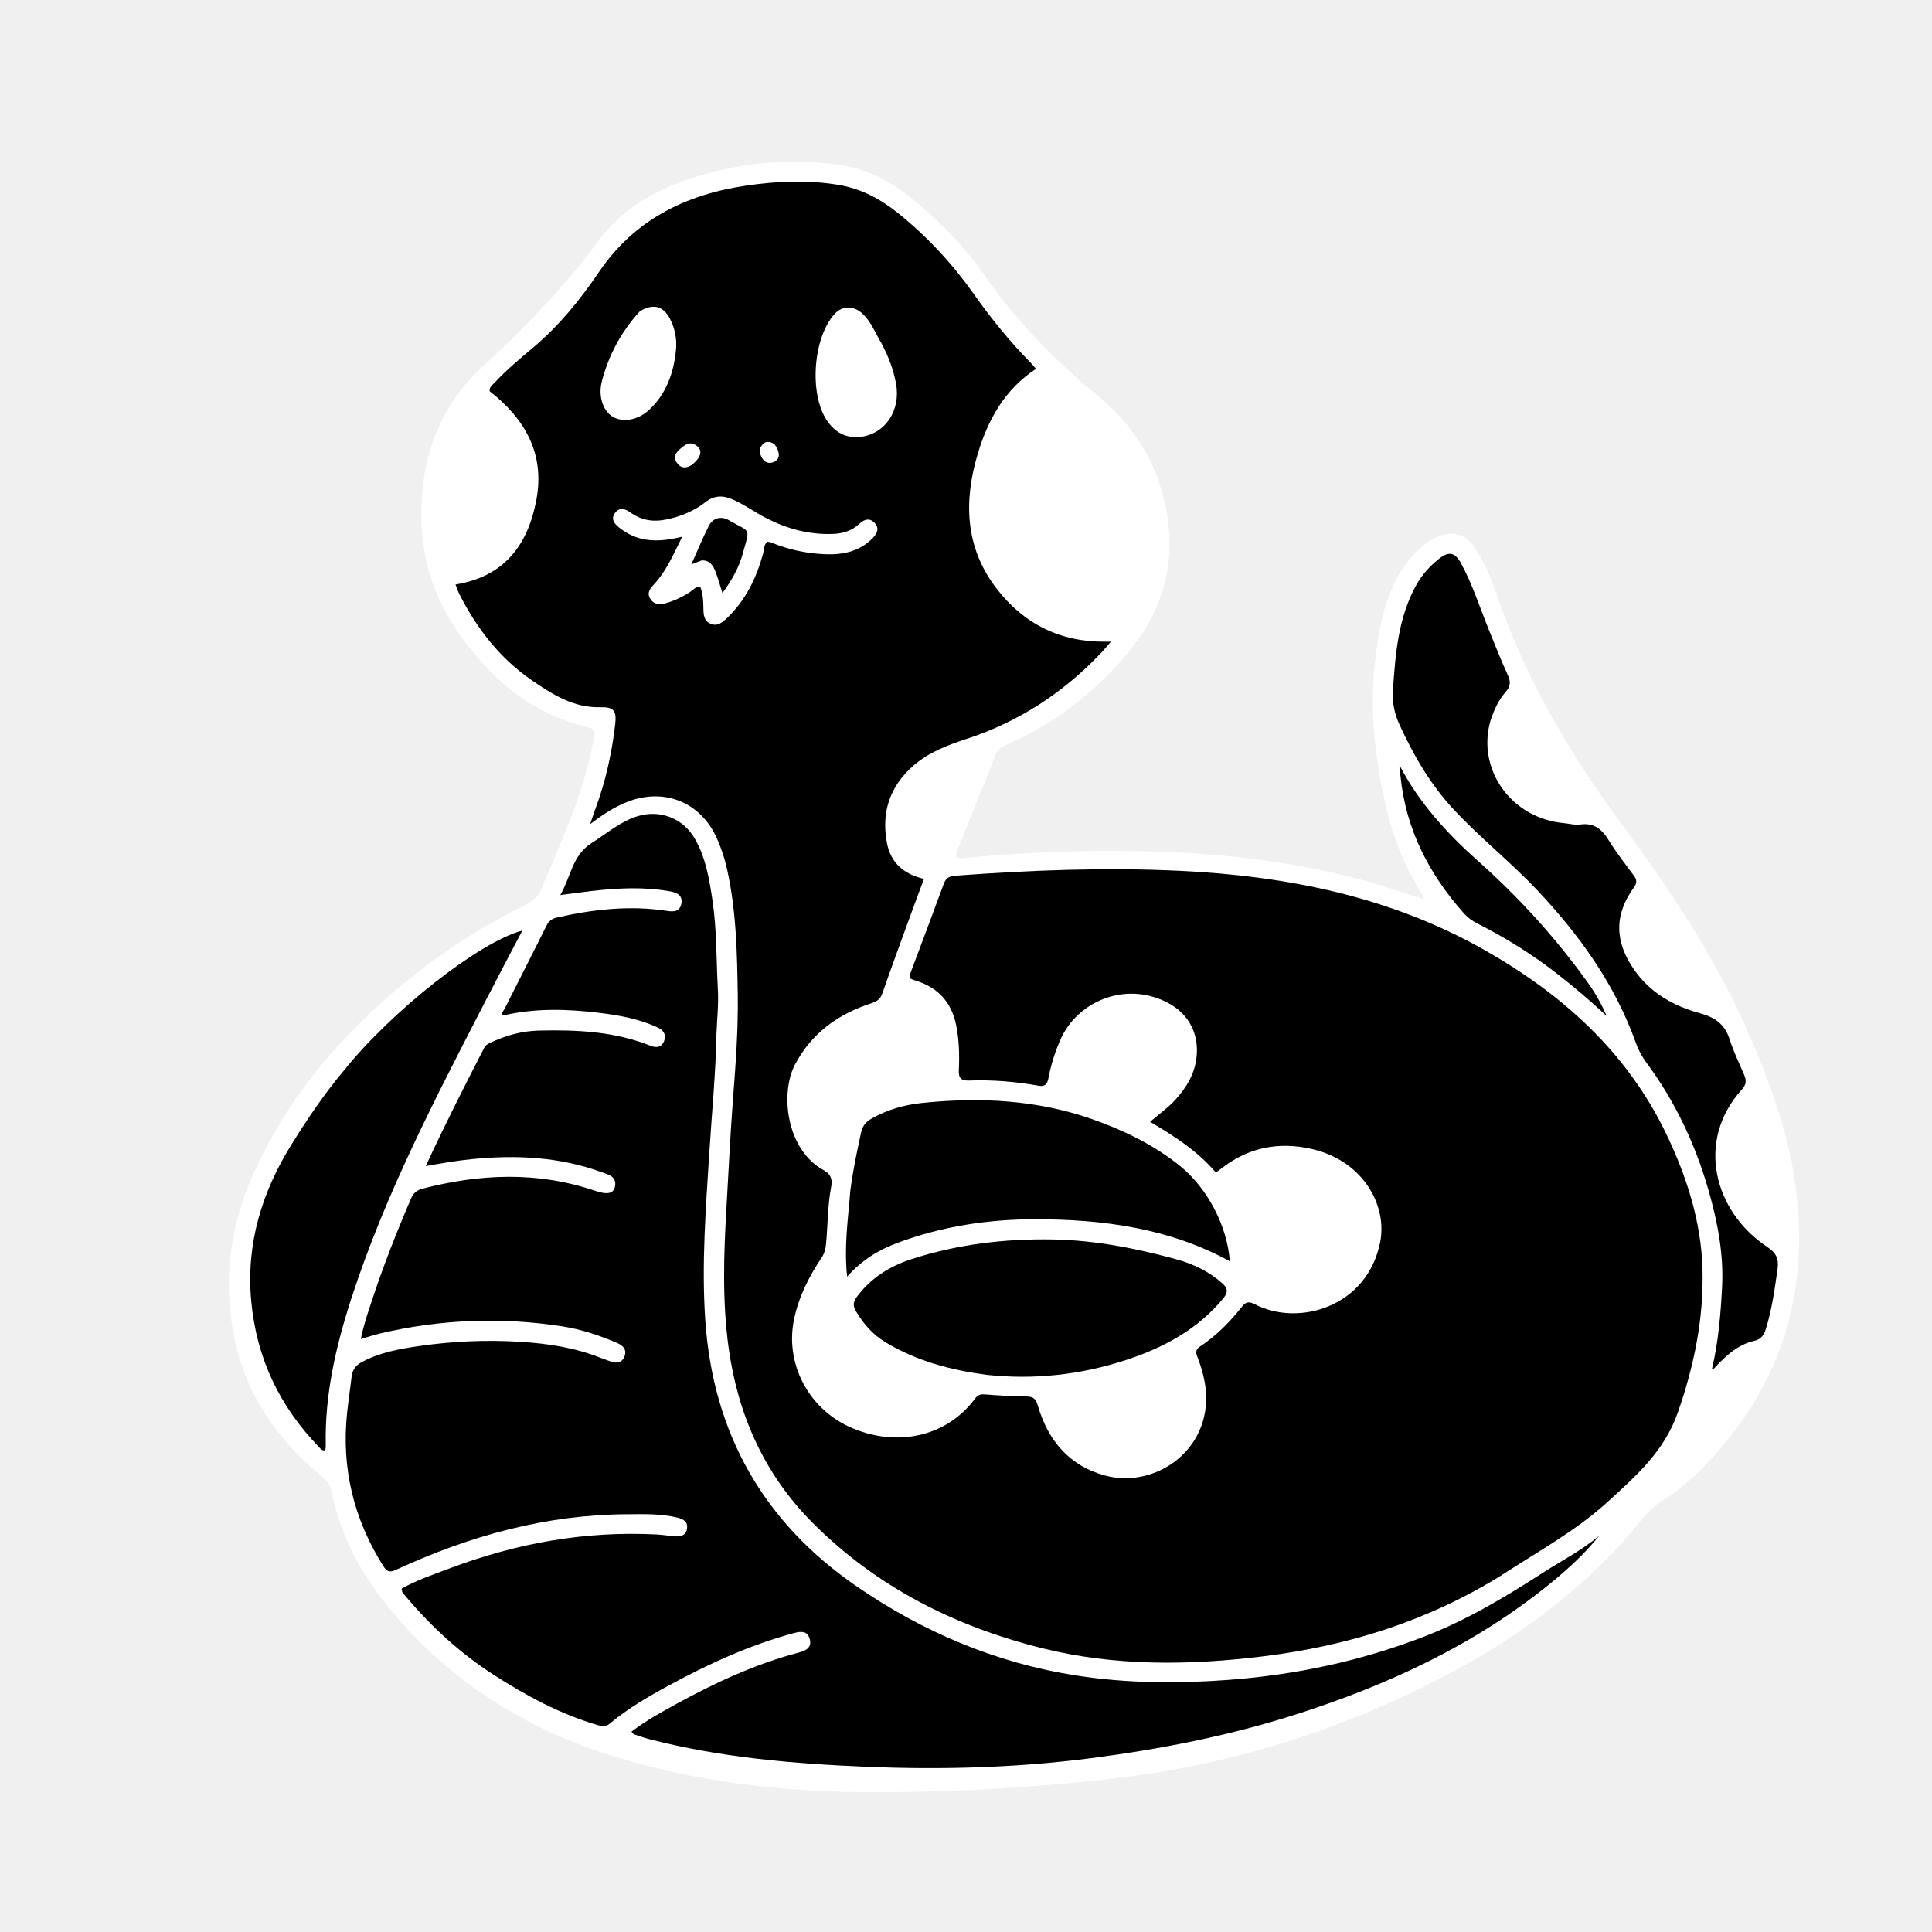
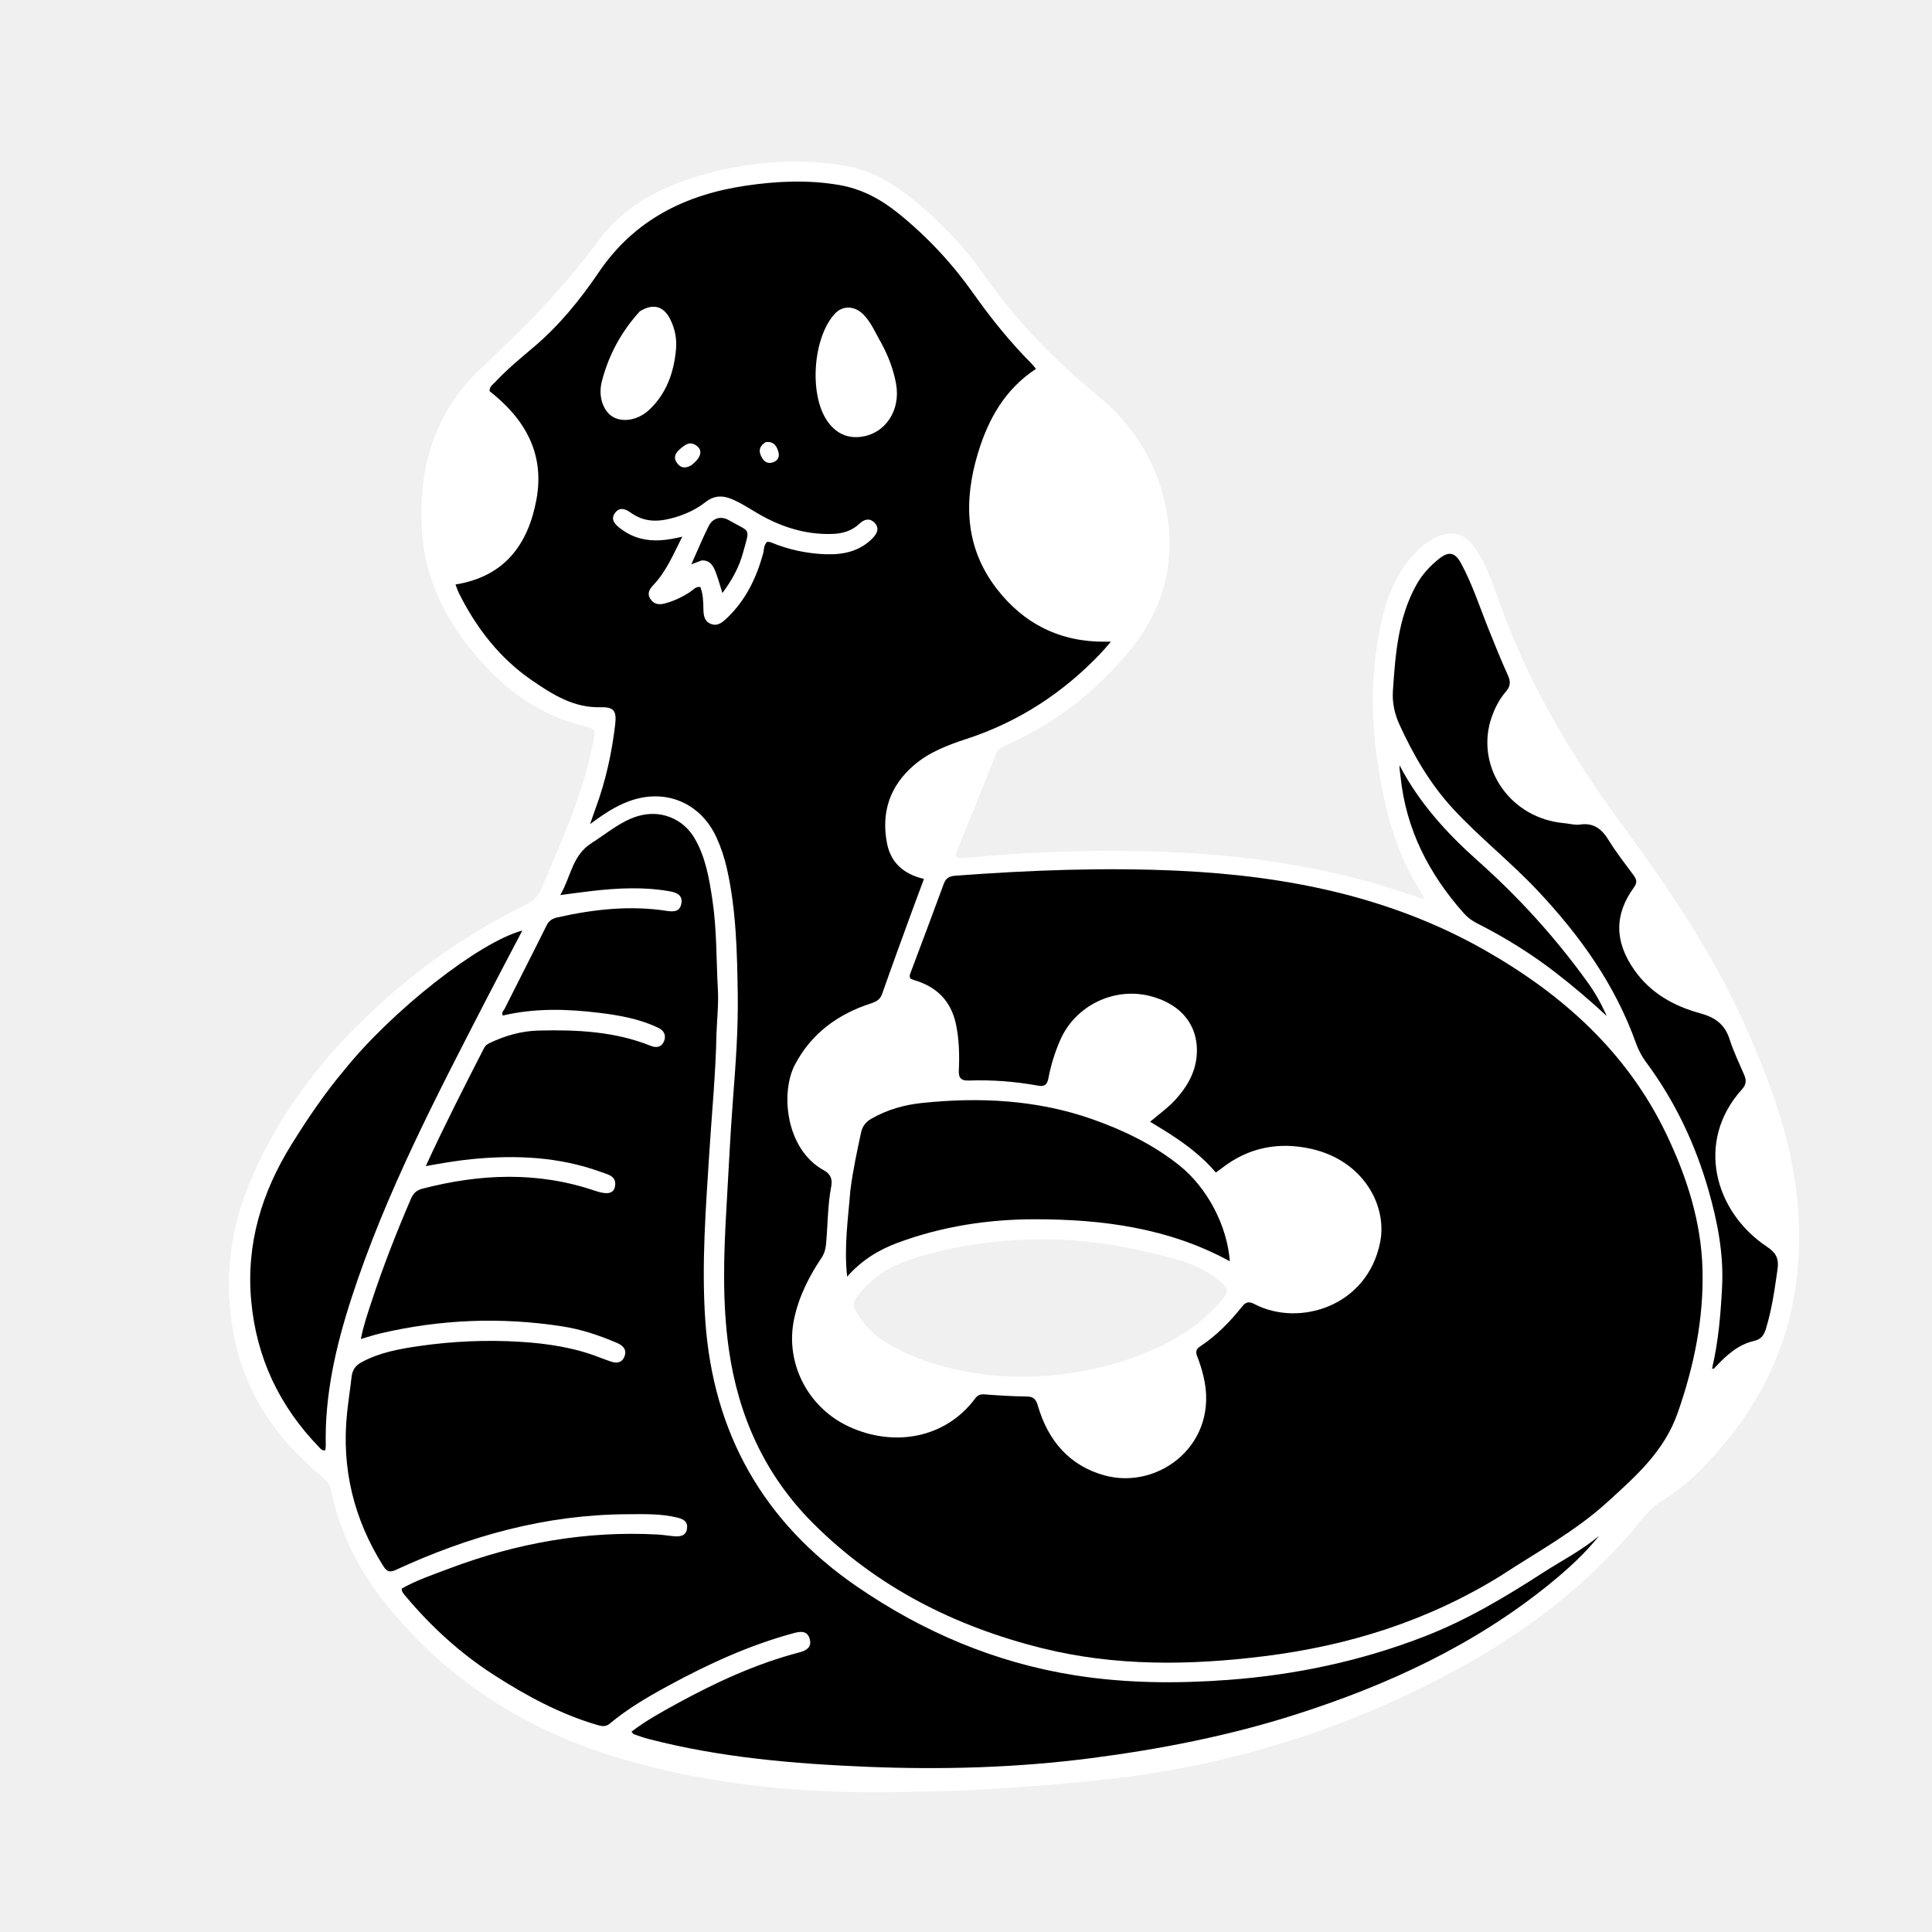
- <svg xmlns="http://www.w3.org/2000/svg" version="1.1" viewBox="0 0 1024 1024">
+ <svg xmlns="http://www.w3.org/2000/svg" id="Layer_1" version="1.1" viewBox="0 0 1024 1024">
  <defs>
    <style>
      .st0 {
        fill: #fff;
      }
    </style>
  </defs>
  <g id="Layer_1_copy">
    <path class="st0" d="M752.66,472.1c-13.73-21.78-19.38-45.84-22.88-70.55-3.31-23.43-2.87-46.79,1.94-70,2.91-14.05,7.87-27.19,17.85-37.94,3.43-3.69,7.26-6.87,11.9-8.96,7.94-3.58,14.67-1.96,19.8,5.14,6.13,8.48,9.53,18.31,12.95,28.03,15.15,43.01,37.9,81.82,64.82,118.35,24.96,33.86,48.51,68.59,65.76,107.13,12.06,26.94,22.61,54.55,26.7,83.96,7.02,50.54-3.63,96.62-36.53,136.66-9.88,12.03-20.4,23.14-33.87,31.44-7.64,4.71-12.78,12.6-18.73,19.32-24.92,28.16-54.37,50.34-87.18,68.52-49.87,27.63-102.86,46.28-159,55.74-26.58,4.48-53.46,6.7-80.37,8.57-24.12,1.68-48.25,2.36-72.39,2.39-46.49.05-92.34-5.04-137-18.62-48.82-14.85-89.96-41.3-122.03-81.29-14.18-17.68-24.28-37.39-28.76-59.73-.8-4.01-3.35-6.3-6.19-8.66-22.39-18.69-38.41-41.58-44.78-70.35-6.76-30.57-3.17-60.3,9.51-88.77,18.5-41.53,47.39-74.95,82.43-103.36,19.36-15.7,40.33-28.93,62.68-39.93,3.69-1.82,6.01-4.25,7.6-8.02,10.56-24.99,21.92-49.69,27.25-76.54.06-.33.21-.64.27-.96,1.47-7.34,1.43-7.19-5.79-9.04-20.48-5.25-37.39-16.41-51.58-31.82-18.66-20.24-31.65-43.28-33.42-71.38-2.11-33.44,6.85-63.51,31.69-86.6,22.4-20.82,43.63-42.32,61.75-67.11,13.06-17.87,32.2-28.17,53.26-34.47,24.9-7.44,50.23-9.57,76.04-5.66,18.38,2.79,32.43,13.17,45.7,25.11,10.69,9.62,20.5,20.07,28.71,31.88,17.23,24.83,37.94,46.22,61.32,65.39,20.71,16.98,33.42,39.27,36.98,66.02,3.49,26.19-4.15,49.48-20.94,69.66-17.86,21.45-39.46,38.14-65.11,49.38-2.19.96-4.07,1.92-5.05,4.4-6.83,17.18-13.79,34.3-20.68,51.45-.36.89-.52,1.86-.77,2.78,2.03,1.96,4.32,1.1,6.32.92,35.03-3.25,70.08-4.43,105.27-3.04,35.75,1.41,70.95,5.93,105.47,15.3,10.39,2.82,20.57,6.38,30.92,9.62.43-1.88-1.08-2.76-1.84-4.33M796.19,834.67c18.96-12.35,38.91-23.19,55.83-38.6,15.04-13.7,30.02-26.79,37.17-47.17,8.73-24.86,13.88-50.2,13.16-76.3-.69-25.06-8.3-48.84-19.11-71.41-20.8-43.44-54.95-74.04-96-97.42-50.21-28.6-105.35-39.54-162.29-42.23-39.46-1.87-78.94-.34-118.35,2.59-3.19.24-5.18,1.03-6.36,4.27-5.72,15.64-11.64,31.2-17.47,46.8-.4,1.07-.99,2.15-.2,3.47.49.21,1.08.54,1.7.72,12.08,3.49,19.82,11.02,22.44,23.59,1.68,8.07,1.86,16.21,1.5,24.36-.19,4.23,1.35,5.51,5.45,5.36,12.34-.44,24.62.54,36.77,2.75,3.61.66,4.71-1.1,5.29-4.17,1.3-6.89,3.41-13.56,6.2-19.99,7.89-18.15,28.26-28.19,47.42-23.44,16.87,4.18,26.28,16.01,24.92,31.83-.79,9.15-5.31,16.68-11.42,23.36-3.82,4.17-8.46,7.42-13.27,11.53,12.94,7.65,25.2,15.52,34.85,26.89,1.26-.91,2.21-1.56,3.11-2.27,14.22-11.13,30.43-14.16,47.63-10.24,27.48,6.26,40.22,30.1,36.36,49.44-6.84,34.31-43.15,44.98-66.46,32.89-2.91-1.51-4.64-1.41-6.68,1.17-6.43,8.15-13.66,15.5-22.37,21.25-2.3,1.52-2.32,3.12-1.37,5.48,1.29,3.23,2.33,6.6,3.16,9.98,8.91,36.07-23.49,60.63-52.12,52.9-18.93-5.11-30.28-18.62-35.63-37.12-1.06-3.67-2.52-4.73-6.1-4.77-7.32-.09-14.64-.52-21.94-1.11-2.29-.19-3.77.31-5.11,2.11-15.67,21.15-42.95,26.05-66.91,14.99-21.71-10.02-33.95-33.58-29.15-56.83,2.45-11.88,7.85-22.62,14.58-32.66,1.54-2.31,2.16-4.65,2.41-7.41.94-10.09.8-20.28,2.71-30.28.73-3.82-.12-6.64-3.88-8.69-20.24-11.05-23.18-41.2-15.28-56.11,8.73-16.49,22.72-26.67,40.18-32.34,2.88-.94,4.93-2.01,6.02-5.14,4.89-13.99,10.01-27.9,15.07-41.82,2.26-6.21,4.6-12.4,7.07-19.03-10.68-2.5-17.58-8.51-19.59-18.9-3.17-16.36,1.46-30.28,14.15-41.27,8.11-7.02,17.97-10.76,27.96-14.03,27.7-9.05,51.28-24.45,71.28-45.52,1.67-1.76,3.21-3.65,5.28-6.02h-2.75c-24.03.31-43.46-9.44-57.9-28.22-16.76-21.81-17.46-46.42-9.81-71.74,5.44-18.01,14.33-33.89,30.75-44.64-.91-1.08-1.6-2.03-2.41-2.84-11.3-11.39-21.35-23.81-30.6-36.9-11.32-16.02-24.54-30.24-39.8-42.59-9.36-7.57-19.56-13.09-31.6-15.14-16.46-2.8-32.85-2.05-49.22.35-32.2,4.74-59.27,18.15-78.07,45.89-9.92,14.65-21.06,28.33-34.69,39.84-7,5.91-14.06,11.76-20.33,18.48-1.19,1.28-2.99,2.25-2.86,4.73,18.56,14.55,29.36,32.87,24.81,57.46-4.45,24.02-17.04,40.84-42.89,45.01.8,2.03,1.24,3.45,1.9,4.77,9.2,18.31,21.44,34.2,38.41,45.89,10.96,7.55,22.24,14.77,36.51,14.38,7.09-.19,8.67,1.88,7.81,9.18-1.78,15.08-5,29.84-10.27,44.11-.89,2.41-1.69,4.84-3.01,8.66,7.13-5.37,13.24-9.32,20.14-11.95,19.37-7.38,38.39.42,46.93,19.23,2.42,5.34,4.22,10.86,5.49,16.55,4.9,21.9,5.35,44.23,5.69,66.49.28,18.46-1.11,36.91-2.52,55.35-1.45,18.91-2.31,37.87-3.42,56.81-1.49,25.29-2.37,50.6,1.2,75.78,5,35.29,19,66.52,44.31,91.96,33.95,34.11,75.46,55.03,121.67,66.55,38.76,9.66,78.22,9.17,117.63,4.28,44.82-5.56,87.13-18.72,126.31-43.15M379.76,547.5c.28-7.65,1.16-15.34.73-22.95-.89-15.78-.52-31.65-2.87-47.33-1.7-11.36-3.55-22.73-9.47-32.89-6.19-10.63-18.31-15.31-30.07-11.77-9.32,2.8-16.45,9.21-24.46,14.24-10.33,6.49-10.96,17.79-16.65,27.6,6.5-.84,11.74-1.6,17-2.19,13.77-1.56,27.55-2.25,41.3.25,3.63.66,6.67,2.18,5.87,6.48-.8,4.34-4.1,4.41-7.78,3.84-19.55-2.99-38.82-.83-57.95,3.47-2.53.57-4.42,1.66-5.7,4.24-7.32,14.77-14.86,29.44-22.25,44.18-.52,1.04-1.91,2.02-.93,3.58,16.97-4.01,34.05-3.52,51.12-1.43,10.74,1.31,21.41,3.22,31.32,7.97,3.03,1.45,4.2,3.98,3.01,7.01-1.26,3.2-3.97,3.76-7.05,2.53-19.14-7.68-39.17-8.6-59.44-8.11-9.19.22-17.71,2.7-25.92,6.59-1.26.6-2.28,1.29-2.93,2.55-10.56,20.56-21.06,41.16-30.97,62.7,8.52-1.56,16.51-2.92,24.6-3.72,23.3-2.28,46.2-1.23,68.41,6.89,3.67,1.34,8.34,2.13,7.26,7.71-.73,3.78-4.18,4.38-10.63,2.18-30.38-10.34-60.87-9-91.47-1.08-3.04.79-4.77,2.41-6.01,5.29-7.64,17.75-14.7,35.73-20.74,54.09-2.11,6.41-4.36,12.78-5.83,20.29,3.97-1.15,7.06-2.21,10.22-2.95,31.96-7.52,64.2-8.78,96.63-3.75,10.07,1.56,19.71,4.82,29.08,8.84,3.14,1.35,5.11,3.56,3.83,7.02-1.29,3.49-4.2,3.89-7.44,2.71-1.72-.63-3.46-1.19-5.17-1.87-13.77-5.46-28.13-7.63-42.86-8.53-17.87-1.09-35.61-.3-53.28,2.24-10.53,1.52-21.03,3.4-30.61,8.57-3.27,1.76-4.9,4.19-5.31,7.78-.73,6.44-1.74,12.85-2.4,19.3-3.03,29.23,3.58,56.18,19.23,81.01,1.88,2.98,3.4,3.48,6.76,1.93,38.8-17.94,79.26-29.22,122.33-29.44,8.98-.05,17.99-.39,26.84,1.8,3.02.75,5.49,2.07,5.05,5.65-.48,3.93-3.45,4.5-6.7,4.24-2.98-.24-5.94-.76-8.92-.93-38-2.05-74.6,4.53-110.09,17.9-8.67,3.27-17.49,6.2-25.58,10.78.2.89.18,1.44.43,1.82.54.83,1.19,1.6,1.83,2.36,13.5,16.04,28.82,30.08,46.46,41.44,17.28,11.12,35.26,20.88,55.13,26.68,2.3.67,4.32,1.03,6.49-.78,9.38-7.83,19.87-14,30.57-19.82,21.41-11.66,43.45-21.82,67.1-28.17,3.54-.95,6.94-1.25,8.23,2.94,1.36,4.41-1.53,6.3-5.38,7.31-22.88,5.99-44.17,15.82-64.83,27.11-8.27,4.52-16.54,9.08-24.2,14.92.65.7.9,1.23,1.3,1.36,2.51.87,5.02,1.79,7.59,2.46,38.07,9.9,77.06,13.2,116.13,14.8,39.62,1.62,79.21.51,118.66-4.59,36.89-4.78,73.23-11.89,108.67-23.23,48.6-15.55,94.38-36.68,134.3-69.1,9.47-7.69,18.49-15.92,26.19-25.46-9.28,7.75-20.01,13.22-30.08,19.72-19.9,12.85-40.16,24.93-62.38,33.55-33.65,13.06-68.49,20.43-104.41,23.08-27,1.99-53.99,1.78-80.73-2.43-42.14-6.64-80.58-22.93-115.66-47.01-49.64-34.08-76.44-81.35-80.49-141.44-2-29.65.3-59.24,2.17-88.8,1.31-20.75,3.37-41.44,3.79-63.24M790.03,381.89c1.77-5.62,4.28-10.9,8.14-15.35,2.41-2.78,2.59-5.2,1.07-8.55-3.65-8.03-6.92-16.23-10.22-24.42-4.73-11.73-8.58-23.84-14.64-35.01-3.17-5.85-6.45-6.52-11.66-2.39-4.85,3.85-8.98,8.37-12.04,13.87-9.69,17.47-11.09,36.72-12.4,56.04-.43,6.34.88,12.3,3.46,17.95,7.44,16.29,16.36,31.67,28.64,44.89,13.97,15.03,30.11,27.79,44.2,42.71,22.54,23.86,41.39,50.03,52.51,81.23,1.3,3.66,3.06,6.98,5.36,10.09,15.26,20.57,26.08,43.34,33.1,67.9,4.77,16.69,8.08,33.63,7.2,51.14-.74,14.6-1.96,29.14-5.32,43.39,1.16.32,1.39-.47,1.8-.9,5.79-6.1,11.9-11.8,20.41-13.75,3.56-.82,5.19-2.8,6.24-6.17,3.23-10.38,4.71-21.03,6.23-31.76.84-5.96-.88-8.85-5.68-12.06-27.98-18.71-37.88-56.04-13.18-83.33,2.28-2.51,2.46-4.76,1.22-7.65-2.69-6.27-5.69-12.46-7.76-18.94-2.55-7.99-7.71-11.61-15.7-13.79-13.86-3.79-26.17-10.63-34.77-22.89-10.51-14.97-10.77-29.32-.21-43.82,1.74-2.38,1.53-4.05-.04-6.19-4.53-6.18-9.32-12.22-13.32-18.73-3.64-5.93-7.87-9.45-15.25-8.37-2.72.4-5.61-.49-8.43-.74-27.98-2.46-46.51-28.58-38.98-54.39M182.12,567.6c-10.22,12.13-19.04,25.24-27.42,38.68-15.93,25.55-24.36,52.94-21.53,83.41,2.79,30.05,14.93,55.59,35.79,77.16.84.87,1.58,2.24,3.46,1.77.08-.77.25-1.57.24-2.36-.62-26.98,5.37-52.83,13.62-78.24,18.03-55.51,45.03-106.99,71.63-158.64,6.15-11.93,12.44-23.79,18.93-36.16-22.88,6.04-69.47,42.74-94.72,74.38M450.7,631.07c-1.15,14.74-3.42,29.46-1.7,45.56,8.05-9.02,16.97-14.3,26.94-17.99,23.38-8.66,47.77-12.39,72.44-12.41,35.98-.03,71.26,4.65,103.45,22.27-1.4-18.89-11.98-39.03-26.78-50.83-13.85-11.04-29.56-18.65-46.12-24.47-29.3-10.28-59.57-11.79-90.17-8.61-9.44.98-18.61,3.56-26.99,8.4-2.97,1.72-4.68,3.98-5.39,7.31-2.12,9.91-4.29,19.81-5.68,30.76M522.79,728.67c25.37,2.75,50.19,0,74.38-7.96,19.74-6.51,37.62-16.12,51.16-32.52,2.54-3.08,2.6-5.27-.45-7.97-7.02-6.24-15.26-10.25-24.12-12.68-21.53-5.91-43.33-10.21-65.82-10.6-25.52-.44-50.49,2.56-74.79,10.42-11.67,3.77-21.69,10.06-29.1,20.13-1.86,2.52-2.04,4.68-.49,7.3,4.04,6.85,9.06,12.62,16.01,16.79,16.16,9.71,33.87,14.47,53.23,17.1M783.26,456.25c-16.49-14.67-31.18-30.82-41.51-50.65-.04,2.09.36,3.98.55,5.9,2.84,28.05,15.07,51.75,33.56,72.56,2.02,2.28,4.38,3.99,7.11,5.37,14.89,7.52,29,16.3,42.18,26.56,8.86,6.9,17.44,14.13,26.42,22.5-3.04-6.92-6.28-12.52-10.04-17.75-16.88-23.46-36.14-44.8-58.26-64.48" />
    <path class="st0" d="M335.46,272.48c7.43,4.79,14.94,3.89,22.45,1.67,5.78-1.71,11.22-4.26,15.99-8.01,4.39-3.46,8.92-3.76,14.01-1.6,6.48,2.75,12.11,6.97,18.34,10.14,11.04,5.61,22.59,8.75,35.05,8.31,5.35-.19,10.15-1.6,14.13-5.34,2.44-2.29,5.27-3.33,7.95-.72,2.98,2.9,1.54,5.84-.86,8.31-6.79,6.96-15.47,8.83-24.71,8.53-10.05-.33-19.78-2.41-29.11-6.25-.6-.25-1.28-.27-1.98-.41-2.03,1.74-1.7,4.3-2.29,6.44-3.57,12.91-9.23,24.6-19.05,33.97-2.44,2.33-5.08,4.68-8.8,3.08-3.5-1.5-3.71-4.84-3.76-8.06-.06-3.83-.2-7.64-1.61-11.39-2.5-.46-3.85,1.58-5.55,2.68-4.09,2.64-8.43,4.7-13.12,5.98-3.13.86-6.02.6-7.9-2.47-1.88-3.06-.21-5.27,1.85-7.48,6.68-7.15,10.41-16,15.11-25.41-8,1.95-15.01,2.79-22.11.96-4.29-1.11-8.04-3.14-11.44-5.89-2.51-2.03-4.42-4.48-2.07-7.66,2.3-3.11,5.16-2.31,7.91-.41.41.28.83.56,1.56,1.06M371.89,297.04c4.38-.24,6.15,2.82,7.43,6.17,1.32,3.44,2.28,7.02,3.58,11.11,5.05-6.85,8.75-13.54,10.8-20.98,3.91-14.19,4.34-10.82-7.45-17.65-4.04-2.34-8.46-1.16-10.57,3.03-3.26,6.46-6.01,13.18-9.26,20.41,2.08-.82,3.43-1.36,5.47-2.09h0Z" />
    <path class="st0" d="M467.17,181.93c3.74,6.97,6.39,13.96,7.75,21.39,2.59,14.1-5.59,26.55-18.61,28.21-7.71.98-13.67-2.28-17.93-8.52-9.65-14.12-7.48-43.97,3.97-56.6,4.1-4.51,10.33-4.53,15.04.06,4.38,4.27,6.56,9.98,9.77,15.45" />
    <path class="st0" d="M339.15,164.99c6.96-4.28,12.46-2.84,15.99,4.04,2.64,5.15,3.7,10.72,3.14,16.46-1.18,12.08-5.07,23.13-14.09,31.63-5.98,5.64-14,6.91-19.29,3.86-5.18-2.99-7.97-10.84-5.93-18.78,3.58-13.92,10.21-26.3,20.17-37.22" />
    <path class="st0" d="M366.49,246.57c-3.47,2.07-6.14,1.35-7.99-1.67-1.76-2.86-.18-5.07,1.97-6.94,2.44-2.13,4.98-4.22,8.4-1.96,3.78,2.5,2.98,6.37-2.39,10.56h.01Z" />
    <path class="st0" d="M405.46,234.54c.52-.19.67-.26.84-.27,4.09-.3,5.59,2.51,6.36,5.71.57,2.35-.63,4.29-2.98,5.08-2.31.77-4.31.02-5.61-2.07-1.88-3.01-2.29-5.9,1.4-8.44h0Z" />
  </g>
-   <g id="Layer_1">
+   <g id="Layer_11" data-name="Layer_1">
    <g>
-       <path d="M386.25,275.69c-4.04-2.34-8.46-1.16-10.57,3.03-3.26,6.46-6.01,13.18-9.26,20.41,2.08-.82,3.43-1.36,5.47-2.09h0c4.38-.24,6.15,2.82,7.43,6.17,1.32,3.44,2.28,7.02,3.58,11.11,5.05-6.85,8.75-13.54,10.8-20.98,3.91-14.19,4.34-10.82-7.45-17.65Z" />
-       <path d="M755.08,867.33c-33.65,13.06-68.49,20.43-104.41,23.08-27,1.99-53.99,1.78-80.73-2.43-42.14-6.64-80.58-22.93-115.66-47.01-49.64-34.08-76.44-81.35-80.49-141.44-2-29.65.3-59.24,2.17-88.8,1.31-20.75,3.37-41.44,3.79-63.24h.01c.28-7.64,1.16-15.33.73-22.94-.89-15.78-.52-31.65-2.87-47.33-1.7-11.36-3.55-22.73-9.47-32.89-6.19-10.63-18.31-15.31-30.07-11.77-9.32,2.8-16.45,9.21-24.46,14.24-10.33,6.49-10.96,17.79-16.65,27.6,6.5-.84,11.74-1.6,17-2.19,13.77-1.56,27.55-2.25,41.3.25,3.63.66,6.67,2.18,5.87,6.48-.8,4.34-4.1,4.41-7.78,3.84-19.55-2.99-38.82-.83-57.95,3.47-2.53.57-4.42,1.66-5.7,4.24-7.32,14.77-14.86,29.44-22.25,44.18-.52,1.04-1.91,2.02-.93,3.58,16.97-4.01,34.05-3.52,51.12-1.43,10.74,1.31,21.41,3.22,31.32,7.97,3.03,1.45,4.2,3.98,3.01,7.01-1.26,3.2-3.97,3.76-7.05,2.53-19.14-7.68-39.17-8.6-59.44-8.11-9.19.22-17.71,2.7-25.92,6.59-1.26.6-2.28,1.29-2.93,2.55-10.56,20.56-21.06,41.16-30.97,62.7,8.52-1.56,16.51-2.92,24.6-3.72,23.3-2.28,46.2-1.23,68.41,6.89,3.67,1.34,8.34,2.13,7.26,7.71-.73,3.78-4.18,4.38-10.63,2.18-30.38-10.34-60.87-9-91.47-1.08-3.04.79-4.77,2.41-6.01,5.29-7.64,17.75-14.7,35.73-20.74,54.09-2.11,6.41-4.36,12.78-5.83,20.29,3.97-1.15,7.06-2.21,10.22-2.95,31.96-7.52,64.2-8.78,96.63-3.75,10.07,1.56,19.71,4.82,29.08,8.84,3.14,1.35,5.11,3.56,3.83,7.02-1.29,3.49-4.2,3.89-7.44,2.71-1.72-.63-3.46-1.19-5.17-1.87-13.77-5.46-28.13-7.63-42.86-8.53-17.87-1.09-35.61-.3-53.28,2.24-10.53,1.52-21.03,3.4-30.61,8.57-3.27,1.76-4.9,4.19-5.31,7.78-.73,6.44-1.74,12.85-2.4,19.3-3.03,29.23,3.58,56.18,19.23,81.01,1.88,2.98,3.4,3.48,6.76,1.93,38.8-17.94,79.26-29.22,122.33-29.44,8.98-.05,17.99-.39,26.84,1.8,3.02.75,5.49,2.07,5.05,5.65-.48,3.93-3.45,4.5-6.7,4.24-2.98-.24-5.94-.76-8.92-.93-38-2.05-74.6,4.53-110.09,17.9-8.67,3.27-17.49,6.2-25.58,10.78.2.89.18,1.44.43,1.82.54.83,1.19,1.6,1.83,2.36,13.5,16.04,28.82,30.08,46.46,41.44,17.28,11.12,35.26,20.88,55.13,26.68,2.3.67,4.32,1.03,6.49-.78,9.38-7.83,19.87-14,30.57-19.82,21.41-11.66,43.45-21.82,67.1-28.17,3.54-.95,6.94-1.25,8.23,2.94,1.36,4.41-1.53,6.3-5.38,7.31-22.88,5.99-44.17,15.82-64.83,27.11-8.27,4.52-16.54,9.08-24.2,14.92.65.7.9,1.23,1.3,1.36,2.51.87,5.02,1.79,7.59,2.46,38.07,9.9,77.06,13.2,116.13,14.8,39.62,1.62,79.21.51,118.66-4.59,36.89-4.78,73.23-11.89,108.67-23.23,48.6-15.55,94.38-36.68,134.3-69.1,9.47-7.69,18.49-15.92,26.19-25.46-9.28,7.75-20.01,13.22-30.08,19.72-19.9,12.85-40.16,24.93-62.38,33.55Z" />
-       <path d="M782.97,489.43c14.89,7.52,29,16.3,42.18,26.56,8.86,6.9,17.44,14.13,26.42,22.5-3.04-6.92-6.28-12.52-10.04-17.75-16.88-23.46-36.14-44.8-58.26-64.48h0c-16.49-14.68-31.18-30.83-41.51-50.66-.04,2.09.36,3.98.55,5.9,2.84,28.05,15.07,51.75,33.56,72.56,2.02,2.28,4.38,3.99,7.11,5.37Z" />
+       <path d="M386.25,275.69c-4.04-2.34-8.46-1.16-10.57,3.03-3.26,6.46-6.01,13.18-9.26,20.41,2.08-.82,3.43-1.36,5.47-2.09h0c4.38-.24,6.15,2.82,7.43,6.17,1.32,3.44,2.28,7.02,3.58,11.11,5.05-6.85,8.75-13.54,10.8-20.98,3.91-14.19,4.34-10.82-7.45-17.65h0Z" />
+       <path d="M755.08,867.33c-33.65,13.06-68.49,20.43-104.41,23.08-27,1.99-53.99,1.78-80.73-2.43-42.14-6.64-80.58-22.93-115.66-47.01-49.64-34.08-76.44-81.35-80.49-141.44-2-29.65.3-59.24,2.17-88.8,1.31-20.75,3.37-41.44,3.79-63.24h.01c.28-7.64,1.16-15.33.73-22.94-.89-15.78-.52-31.65-2.87-47.33-1.7-11.36-3.55-22.73-9.47-32.89-6.19-10.63-18.31-15.31-30.07-11.77-9.32,2.8-16.45,9.21-24.46,14.24-10.33,6.49-10.96,17.79-16.65,27.6,6.5-.84,11.74-1.6,17-2.19,13.77-1.56,27.55-2.25,41.3.25,3.63.66,6.67,2.18,5.87,6.48-.8,4.34-4.1,4.41-7.78,3.84-19.55-2.99-38.82-.83-57.95,3.47-2.53.57-4.42,1.66-5.7,4.24-7.32,14.77-14.86,29.44-22.25,44.18-.52,1.04-1.91,2.02-.93,3.58,16.97-4.01,34.05-3.52,51.12-1.43,10.74,1.31,21.41,3.22,31.32,7.97,3.03,1.45,4.2,3.98,3.01,7.01-1.26,3.2-3.97,3.76-7.05,2.53-19.14-7.68-39.17-8.6-59.44-8.11-9.19.22-17.71,2.7-25.92,6.59-1.26.6-2.28,1.29-2.93,2.55-10.56,20.56-21.06,41.16-30.97,62.7,8.52-1.56,16.51-2.92,24.6-3.72,23.3-2.28,46.2-1.23,68.41,6.89,3.67,1.34,8.34,2.13,7.26,7.71-.73,3.78-4.18,4.38-10.63,2.18-30.38-10.34-60.87-9-91.47-1.08-3.04.79-4.77,2.41-6.01,5.29-7.64,17.75-14.7,35.73-20.74,54.09-2.11,6.41-4.36,12.78-5.83,20.29,3.97-1.15,7.06-2.21,10.22-2.95,31.96-7.52,64.2-8.78,96.63-3.75,10.07,1.56,19.71,4.82,29.08,8.84,3.14,1.35,5.11,3.56,3.83,7.02-1.29,3.49-4.2,3.89-7.44,2.71-1.72-.63-3.46-1.19-5.17-1.87-13.77-5.46-28.13-7.63-42.86-8.53-17.87-1.09-35.61-.3-53.28,2.24-10.53,1.52-21.03,3.4-30.61,8.57-3.27,1.76-4.9,4.19-5.31,7.78-.73,6.44-1.74,12.85-2.4,19.3-3.03,29.23,3.58,56.18,19.23,81.01,1.88,2.98,3.4,3.48,6.76,1.93,38.8-17.94,79.26-29.22,122.33-29.44,8.98-.05,17.99-.39,26.84,1.8,3.02.75,5.49,2.07,5.05,5.65-.48,3.93-3.45,4.5-6.7,4.24-2.98-.24-5.94-.76-8.92-.93-38-2.05-74.6,4.53-110.09,17.9-8.67,3.27-17.49,6.2-25.58,10.78.2.89.18,1.44.43,1.82.54.83,1.19,1.6,1.83,2.36,13.5,16.04,28.82,30.08,46.46,41.44,17.28,11.12,35.26,20.88,55.13,26.68,2.3.67,4.32,1.03,6.49-.78,9.38-7.83,19.87-14,30.57-19.82,21.41-11.66,43.45-21.82,67.1-28.17,3.54-.95,6.94-1.25,8.23,2.94,1.36,4.41-1.53,6.3-5.38,7.31-22.88,5.99-44.17,15.82-64.83,27.11-8.27,4.52-16.54,9.08-24.2,14.92.65.7.9,1.23,1.3,1.36,2.51.87,5.02,1.79,7.59,2.46,38.07,9.9,77.06,13.2,116.13,14.8,39.62,1.62,79.21.51,118.66-4.59,36.89-4.78,73.23-11.89,108.67-23.23,48.6-15.55,94.38-36.68,134.3-69.1,9.47-7.69,18.49-15.92,26.19-25.46-9.28,7.75-20.01,13.22-30.08,19.72-19.9,12.85-40.16,24.93-62.38,33.55h0Z" />
+       <path d="M782.97,489.43c14.89,7.52,29,16.3,42.18,26.56,8.86,6.9,17.44,14.13,26.42,22.5-3.04-6.92-6.28-12.52-10.04-17.75-16.88-23.46-36.14-44.8-58.26-64.48h0c-16.49-14.68-31.18-30.83-41.51-50.66-.04,2.09.36,3.98.55,5.9,2.84,28.05,15.07,51.75,33.56,72.56,2.02,2.28,4.38,3.99,7.11,5.37h0Z" />
      <path d="M257.91,529.38c6.15-11.93,12.44-23.79,18.93-36.16-22.88,6.04-69.47,42.74-94.72,74.38-10.22,12.13-19.04,25.24-27.42,38.68-15.93,25.55-24.36,52.94-21.53,83.41,2.79,30.05,14.93,55.59,35.79,77.16.84.87,1.58,2.24,3.46,1.77.08-.77.25-1.57.24-2.36-.62-26.98,5.37-52.83,13.62-78.24,18.03-55.51,45.03-106.99,71.63-158.64Z" />
-       <path d="M936.43,660.74c-27.98-18.71-37.88-56.04-13.18-83.33,2.28-2.51,2.46-4.76,1.22-7.65-2.69-6.27-5.69-12.46-7.76-18.94-2.55-7.99-7.71-11.61-15.7-13.79-13.86-3.79-26.17-10.63-34.77-22.89-10.51-14.97-10.77-29.32-.21-43.82,1.74-2.38,1.53-4.05-.04-6.19-4.53-6.18-9.32-12.22-13.32-18.73-3.64-5.93-7.87-9.45-15.25-8.37-2.72.4-5.61-.49-8.43-.74-27.98-2.46-46.51-28.58-38.98-54.39h.02c1.77-5.63,4.28-10.91,8.14-15.36,2.41-2.78,2.59-5.2,1.07-8.55-3.65-8.03-6.92-16.23-10.22-24.42-4.73-11.73-8.58-23.84-14.64-35.01-3.17-5.85-6.45-6.52-11.66-2.39-4.85,3.85-8.98,8.37-12.04,13.87-9.69,17.47-11.09,36.72-12.4,56.04-.43,6.34.88,12.3,3.46,17.95,7.44,16.29,16.36,31.67,28.64,44.89,13.97,15.03,30.11,27.79,44.2,42.71,22.54,23.86,41.39,50.03,52.51,81.23,1.3,3.66,3.06,6.98,5.36,10.09,15.26,20.57,26.08,43.34,33.1,67.9,4.77,16.69,8.08,33.63,7.2,51.14-.74,14.6-1.96,29.14-5.32,43.39,1.16.32,1.39-.47,1.8-.9,5.79-6.1,11.9-11.8,20.41-13.75,3.56-.82,5.19-2.8,6.24-6.17,3.23-10.38,4.71-21.03,6.23-31.76.84-5.96-.88-8.85-5.68-12.06Z" />
-       <path d="M625.05,617.67c-13.85-11.04-29.56-18.65-46.12-24.47-29.3-10.28-59.57-11.79-90.17-8.61-9.44.98-18.61,3.56-26.99,8.4-2.97,1.72-4.68,3.98-5.39,7.31-2.12,9.91-4.29,19.81-5.68,30.76h0c-1.15,14.75-3.42,29.47-1.7,45.57,8.05-9.02,16.97-14.3,26.94-17.99,23.38-8.66,47.77-12.39,72.44-12.41,35.98-.03,71.26,4.65,103.45,22.27-1.4-18.89-11.98-39.03-26.78-50.83Z" />
-       <path d="M883.24,601.19c-20.8-43.44-54.95-74.04-96-97.42-50.21-28.6-105.35-39.54-162.29-42.23-39.46-1.87-78.94-.34-118.35,2.59-3.19.24-5.18,1.03-6.36,4.27-5.72,15.64-11.64,31.2-17.47,46.8-.4,1.07-.99,2.15-.2,3.47.49.21,1.08.54,1.7.72,12.08,3.49,19.82,11.02,22.44,23.59,1.68,8.07,1.86,16.21,1.5,24.36-.19,4.23,1.35,5.51,5.45,5.36,12.34-.44,24.62.54,36.77,2.75,3.61.66,4.71-1.1,5.29-4.17,1.3-6.89,3.41-13.56,6.2-19.99,7.89-18.15,28.26-28.19,47.42-23.44,16.87,4.18,26.28,16.01,24.92,31.83-.79,9.15-5.31,16.68-11.42,23.36-3.82,4.17-8.46,7.42-13.27,11.53,12.94,7.65,25.2,15.52,34.85,26.89,1.26-.91,2.21-1.56,3.11-2.27,14.22-11.13,30.43-14.16,47.63-10.24,27.48,6.26,40.22,30.1,36.36,49.44-6.84,34.31-43.15,44.98-66.46,32.89-2.91-1.51-4.64-1.41-6.68,1.17-6.43,8.15-13.66,15.5-22.37,21.25-2.3,1.52-2.32,3.12-1.37,5.48,1.29,3.23,2.33,6.6,3.16,9.98,8.91,36.07-23.49,60.63-52.12,52.9-18.93-5.11-30.28-18.62-35.63-37.12-1.06-3.67-2.52-4.73-6.1-4.77-7.32-.09-14.64-.52-21.94-1.11-2.29-.19-3.77.31-5.11,2.11-15.67,21.15-42.95,26.05-66.91,14.99-21.71-10.02-33.95-33.58-29.15-56.83,2.45-11.88,7.85-22.62,14.58-32.66,1.54-2.31,2.16-4.65,2.41-7.41.94-10.09.8-20.28,2.71-30.28.73-3.82-.12-6.64-3.88-8.69-20.24-11.05-23.18-41.2-15.28-56.11,8.73-16.49,22.72-26.67,40.18-32.34,2.88-.94,4.93-2.01,6.02-5.14,4.89-13.99,10.01-27.9,15.07-41.82,2.26-6.21,4.6-12.4,7.07-19.03-10.68-2.5-17.58-8.51-19.59-18.9-3.17-16.36,1.46-30.28,14.15-41.27,8.11-7.02,17.97-10.76,27.96-14.03,27.7-9.05,51.28-24.45,71.28-45.52,1.67-1.76,3.21-3.65,5.28-6.02h-2.75c-24.03.31-43.46-9.44-57.9-28.22-16.76-21.81-17.46-46.42-9.81-71.74,5.44-18.01,14.33-33.89,30.75-44.64-.91-1.08-1.6-2.03-2.41-2.84-11.3-11.39-21.35-23.81-30.6-36.9-11.32-16.02-24.54-30.24-39.8-42.59-9.36-7.57-19.56-13.09-31.6-15.14-16.46-2.8-32.85-2.05-49.22.35-32.2,4.74-59.27,18.15-78.07,45.89-9.92,14.65-21.06,28.33-34.69,39.84-7,5.91-14.06,11.76-20.33,18.48-1.19,1.28-2.99,2.25-2.86,4.73,18.56,14.55,29.36,32.87,24.81,57.46-4.45,24.02-17.04,40.84-42.89,45.01.8,2.03,1.24,3.45,1.9,4.77,9.2,18.31,21.44,34.2,38.41,45.89,10.96,7.55,22.24,14.77,36.51,14.38,7.09-.19,8.67,1.88,7.81,9.18-1.78,15.08-5,29.84-10.27,44.11-.89,2.41-1.69,4.84-3.01,8.66,7.13-5.37,13.24-9.32,20.14-11.95,19.37-7.38,38.39.42,46.93,19.23,2.42,5.34,4.22,10.86,5.49,16.55,4.9,21.9,5.35,44.23,5.69,66.49.28,18.46-1.11,36.91-2.52,55.35-1.45,18.91-2.31,37.87-3.42,56.81-1.49,25.29-2.37,50.6,1.2,75.78,5,35.29,19,66.52,44.31,91.96,33.95,34.11,75.46,55.03,121.67,66.55,38.76,9.66,78.22,9.17,117.63,4.28,44.82-5.56,87.13-18.72,126.31-43.15l-.02-.02c18.96-12.35,38.91-23.19,55.83-38.6,15.04-13.7,30.02-26.79,37.17-47.17,8.73-24.86,13.88-50.2,13.16-76.3-.69-25.06-8.3-48.84-19.11-71.41ZM442.35,166.41c4.1-4.51,10.33-4.53,15.04.06,4.38,4.27,6.56,9.98,9.77,15.45h.01c3.74,6.98,6.39,13.97,7.75,21.4,2.59,14.1-5.59,26.55-18.61,28.21-7.71.98-13.67-2.28-17.93-8.52-9.65-14.12-7.48-43.97,3.97-56.6ZM405.47,234.55h0c.52-.2.67-.27.84-.28,4.09-.3,5.59,2.51,6.36,5.71.57,2.35-.63,4.29-2.98,5.08-2.31.77-4.31.02-5.61-2.07-1.88-3.01-2.29-5.9,1.4-8.44ZM360.47,237.96c2.44-2.13,4.98-4.22,8.4-1.96,3.78,2.5,2.98,6.37-2.39,10.56h.01c-3.47,2.08-6.14,1.36-7.99-1.66-1.76-2.86-.18-5.07,1.97-6.94ZM318.97,202.2c3.58-13.92,10.21-26.3,20.17-37.22h.01c6.96-4.27,12.46-2.83,15.99,4.05,2.64,5.15,3.7,10.72,3.14,16.46-1.18,12.08-5.07,23.13-14.09,31.63-5.98,5.64-14,6.91-19.29,3.86-5.18-2.99-7.97-10.84-5.93-18.78ZM406.72,287.11c-2.03,1.74-1.7,4.3-2.29,6.44-3.57,12.91-9.23,24.6-19.05,33.97-2.44,2.33-5.08,4.68-8.8,3.08-3.5-1.5-3.71-4.84-3.76-8.06-.06-3.83-.2-7.64-1.61-11.39-2.5-.46-3.85,1.58-5.55,2.68-4.09,2.64-8.43,4.7-13.12,5.98-3.13.86-6.02.6-7.9-2.47-1.88-3.06-.21-5.27,1.85-7.48,6.68-7.15,10.41-16,15.11-25.41-8,1.95-15.01,2.79-22.11.96-4.29-1.11-8.04-3.14-11.44-5.89-2.51-2.03-4.42-4.48-2.07-7.66,2.3-3.11,5.16-2.31,7.91-.41.41.28.83.56,1.56,1.06v-.03c7.44,4.79,14.95,3.89,22.46,1.67,5.78-1.71,11.22-4.26,15.99-8.01,4.39-3.46,8.92-3.76,14.01-1.6,6.48,2.75,12.11,6.97,18.34,10.14,11.04,5.61,22.59,8.75,35.05,8.31,5.35-.19,10.15-1.6,14.13-5.34,2.44-2.29,5.27-3.33,7.95-.72,2.98,2.9,1.54,5.84-.86,8.31-6.79,6.96-15.47,8.83-24.71,8.53-10.05-.33-19.78-2.41-29.11-6.25-.6-.25-1.28-.27-1.98-.41Z" />
-       <path d="M597.17,720.71c19.74-6.51,37.62-16.12,51.16-32.52,2.54-3.08,2.6-5.27-.45-7.97-7.02-6.24-15.26-10.25-24.12-12.68-21.53-5.91-43.33-10.21-65.82-10.6-25.52-.44-50.49,2.56-74.79,10.42-11.67,3.77-21.69,10.06-29.1,20.13-1.86,2.52-2.04,4.68-.49,7.3,4.04,6.85,9.06,12.62,16.01,16.79,16.16,9.71,33.87,14.47,53.23,17.1h0c25.37,2.74,50.19,0,74.38-7.97Z" />
+       <path d="M936.43,660.74c-27.98-18.71-37.88-56.04-13.18-83.33,2.28-2.51,2.46-4.76,1.22-7.65-2.69-6.27-5.69-12.46-7.76-18.94-2.55-7.99-7.71-11.61-15.7-13.79-13.86-3.79-26.17-10.63-34.77-22.89-10.51-14.97-10.77-29.32-.21-43.82,1.74-2.38,1.53-4.05-.04-6.19-4.53-6.18-9.32-12.22-13.32-18.73-3.64-5.93-7.87-9.45-15.25-8.37-2.72.4-5.61-.49-8.43-.74-27.98-2.46-46.51-28.58-38.98-54.39h.02c1.77-5.63,4.28-10.91,8.14-15.36,2.41-2.78,2.59-5.2,1.07-8.55-3.65-8.03-6.92-16.23-10.22-24.42-4.73-11.73-8.58-23.84-14.64-35.01-3.17-5.85-6.45-6.52-11.66-2.39-4.85,3.85-8.98,8.37-12.04,13.87-9.69,17.47-11.09,36.72-12.4,56.04-.43,6.34.88,12.3,3.46,17.95,7.44,16.29,16.36,31.67,28.64,44.89,13.97,15.03,30.11,27.79,44.2,42.71,22.54,23.86,41.39,50.03,52.51,81.23,1.3,3.66,3.06,6.98,5.36,10.09,15.26,20.57,26.08,43.34,33.1,67.9,4.77,16.69,8.08,33.63,7.2,51.14-.74,14.6-1.96,29.14-5.32,43.39,1.16.32,1.39-.47,1.8-.9,5.79-6.1,11.9-11.8,20.41-13.75,3.56-.82,5.19-2.8,6.24-6.17,3.23-10.38,4.71-21.03,6.23-31.76.84-5.96-.88-8.85-5.68-12.06h0Z" />
+       <path d="M625.05,617.67c-13.85-11.04-29.56-18.65-46.12-24.47-29.3-10.28-59.57-11.79-90.17-8.61-9.44.98-18.61,3.56-26.99,8.4-2.97,1.72-4.68,3.98-5.39,7.31-2.12,9.91-4.29,19.81-5.68,30.76h0c-1.15,14.75-3.42,29.47-1.7,45.57,8.05-9.02,16.97-14.3,26.94-17.99,23.38-8.66,47.77-12.39,72.44-12.41,35.98-.03,71.26,4.65,103.45,22.27-1.4-18.89-11.98-39.03-26.78-50.83h0Z" />
+       <path d="M883.24,601.19c-20.8-43.44-54.95-74.04-96-97.42-50.21-28.6-105.35-39.54-162.29-42.23-39.46-1.87-78.94-.34-118.35,2.59-3.19.24-5.18,1.03-6.36,4.27-5.72,15.64-11.64,31.2-17.47,46.8-.4,1.07-.99,2.15-.2,3.47.49.21,1.08.54,1.7.72,12.08,3.49,19.82,11.02,22.44,23.59,1.68,8.07,1.86,16.21,1.5,24.36-.19,4.23,1.35,5.51,5.45,5.36,12.34-.44,24.62.54,36.77,2.75,3.61.66,4.71-1.1,5.29-4.17,1.3-6.89,3.41-13.56,6.2-19.99,7.89-18.15,28.26-28.19,47.42-23.44,16.87,4.18,26.28,16.01,24.92,31.83-.79,9.15-5.31,16.68-11.42,23.36-3.82,4.17-8.46,7.42-13.27,11.53,12.94,7.65,25.2,15.52,34.85,26.89,1.26-.91,2.21-1.56,3.11-2.27,14.22-11.13,30.43-14.16,47.63-10.24,27.48,6.26,40.22,30.1,36.36,49.44-6.84,34.31-43.15,44.98-66.46,32.89-2.91-1.51-4.64-1.41-6.68,1.17-6.43,8.15-13.66,15.5-22.37,21.25-2.3,1.52-2.32,3.12-1.37,5.48,1.29,3.23,2.33,6.6,3.16,9.98,8.91,36.07-23.49,60.63-52.12,52.9-18.93-5.11-30.28-18.62-35.63-37.12-1.06-3.67-2.52-4.73-6.1-4.77-7.32-.09-14.64-.52-21.94-1.11-2.29-.19-3.77.31-5.11,2.11-15.67,21.15-42.95,26.05-66.91,14.99-21.71-10.02-33.95-33.58-29.15-56.83,2.45-11.88,7.85-22.62,14.58-32.66,1.54-2.31,2.16-4.65,2.41-7.41.94-10.09.8-20.28,2.71-30.28.73-3.82-.12-6.64-3.88-8.69-20.24-11.05-23.18-41.2-15.28-56.11,8.73-16.49,22.72-26.67,40.18-32.34,2.88-.94,4.93-2.01,6.02-5.14,4.89-13.99,10.01-27.9,15.07-41.82,2.26-6.21,4.6-12.4,7.07-19.03-10.68-2.5-17.58-8.51-19.59-18.9-3.17-16.36,1.46-30.28,14.15-41.27,8.11-7.02,17.97-10.76,27.96-14.03,27.7-9.05,51.28-24.45,71.28-45.52,1.67-1.76,3.21-3.65,5.28-6.02h-2.75c-24.03.31-43.46-9.44-57.9-28.22-16.76-21.81-17.46-46.42-9.81-71.74,5.44-18.01,14.33-33.89,30.75-44.64-.91-1.08-1.6-2.03-2.41-2.84-11.3-11.39-21.35-23.81-30.6-36.9-11.32-16.02-24.54-30.24-39.8-42.59-9.36-7.57-19.56-13.09-31.6-15.14-16.46-2.8-32.85-2.05-49.22.35-32.2,4.74-59.27,18.15-78.07,45.89-9.92,14.65-21.06,28.33-34.69,39.84-7,5.91-14.06,11.76-20.33,18.48-1.19,1.28-2.99,2.25-2.86,4.73,18.56,14.55,29.36,32.87,24.81,57.46-4.45,24.02-17.04,40.84-42.89,45.01.8,2.03,1.24,3.45,1.9,4.77,9.2,18.31,21.44,34.2,38.41,45.89,10.96,7.55,22.24,14.77,36.51,14.38,7.09-.19,8.67,1.88,7.81,9.18-1.78,15.08-5,29.84-10.27,44.11-.89,2.41-1.69,4.84-3.01,8.66,7.13-5.37,13.24-9.32,20.14-11.95,19.37-7.38,38.39.42,46.93,19.23,2.42,5.34,4.22,10.86,5.49,16.55,4.9,21.9,5.35,44.23,5.69,66.49.28,18.46-1.11,36.91-2.52,55.35-1.45,18.91-2.31,37.87-3.42,56.81-1.49,25.29-2.37,50.6,1.2,75.78,5,35.29,19,66.52,44.31,91.96,33.95,34.11,75.46,55.03,121.67,66.55,38.76,9.66,78.22,9.17,117.63,4.28,44.82-5.56,87.13-18.72,126.31-43.15l-.02-.02c18.96-12.35,38.91-23.19,55.83-38.6,15.04-13.7,30.02-26.79,37.17-47.17,8.73-24.86,13.88-50.2,13.16-76.3-.69-25.06-8.3-48.84-19.11-71.41h0ZM442.35,166.41c4.1-4.51,10.33-4.53,15.04.06,4.38,4.27,6.56,9.98,9.77,15.45h.01c3.74,6.98,6.39,13.97,7.75,21.4,2.59,14.1-5.59,26.55-18.61,28.21-7.71.98-13.67-2.28-17.93-8.52-9.65-14.12-7.48-43.97,3.97-56.6ZM405.47,234.55h0c.52-.2.67-.27.84-.28,4.09-.3,5.59,2.51,6.36,5.71.57,2.35-.63,4.29-2.98,5.08-2.31.77-4.31.02-5.61-2.07-1.88-3.01-2.29-5.9,1.4-8.44h0ZM360.47,237.96c2.44-2.13,4.98-4.22,8.4-1.96,3.78,2.5,2.98,6.37-2.39,10.56h.01c-3.47,2.08-6.14,1.36-7.99-1.66-1.76-2.86-.18-5.07,1.97-6.94h0ZM318.97,202.2c3.58-13.92,10.21-26.3,20.17-37.22h.01c6.96-4.27,12.46-2.83,15.99,4.05,2.64,5.15,3.7,10.72,3.14,16.46-1.18,12.08-5.07,23.13-14.09,31.63-5.98,5.64-14,6.91-19.29,3.86-5.18-2.99-7.97-10.84-5.93-18.78h0ZM406.72,287.11c-2.03,1.74-1.7,4.3-2.29,6.44-3.57,12.91-9.23,24.6-19.05,33.97-2.44,2.33-5.08,4.68-8.8,3.08-3.5-1.5-3.71-4.84-3.76-8.06-.06-3.83-.2-7.64-1.61-11.39-2.5-.46-3.85,1.58-5.55,2.68-4.09,2.64-8.43,4.7-13.12,5.98-3.13.86-6.02.6-7.9-2.47-1.88-3.06-.21-5.27,1.85-7.48,6.68-7.15,10.41-16,15.11-25.41-8,1.95-15.01,2.79-22.11.96-4.29-1.11-8.04-3.14-11.44-5.89-2.51-2.03-4.42-4.48-2.07-7.66,2.3-3.11,5.16-2.31,7.91-.41.41.28.83.56,1.56,1.06v-.03c7.44,4.79,14.95,3.89,22.46,1.67,5.78-1.71,11.22-4.26,15.99-8.01,4.39-3.46,8.92-3.76,14.01-1.6,6.48,2.75,12.11,6.97,18.34,10.14,11.04,5.61,22.59,8.75,35.05,8.31,5.35-.19,10.15-1.6,14.13-5.34,2.44-2.29,5.27-3.33,7.95-.72,2.98,2.9,1.54,5.84-.86,8.31-6.79,6.96-15.47,8.83-24.71,8.53-10.05-.33-19.78-2.41-29.11-6.25-.6-.25-1.28-.27-1.98-.41h0Z" />
    </g>
  </g>
</svg>
